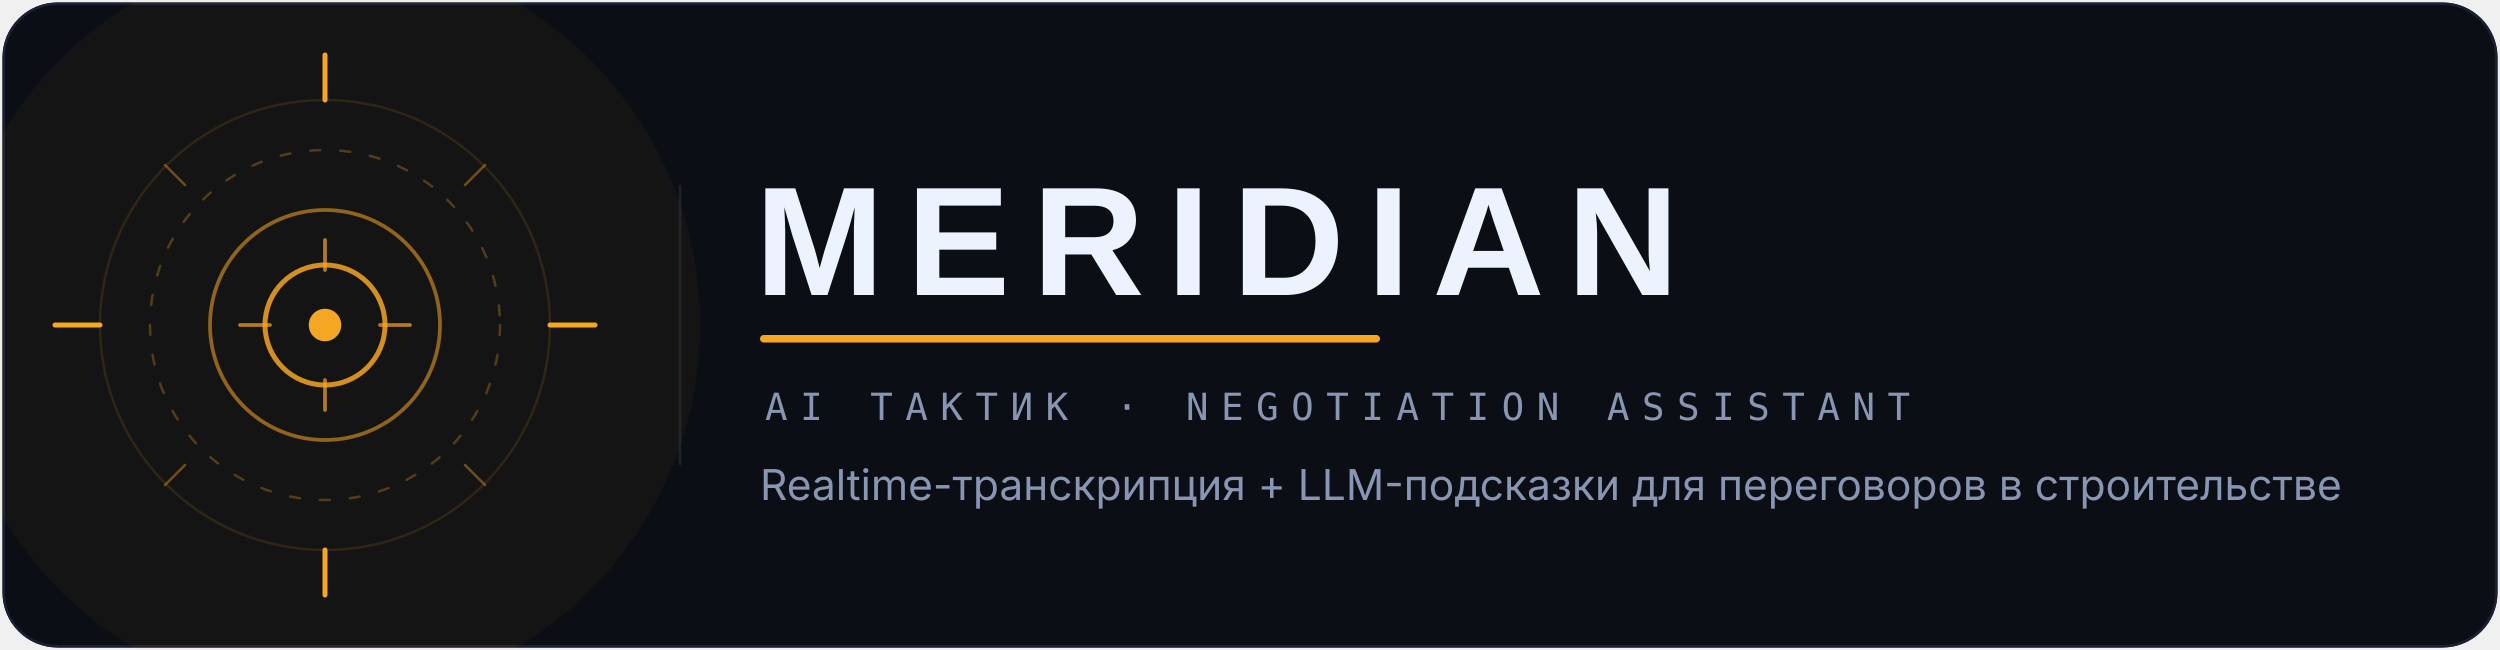
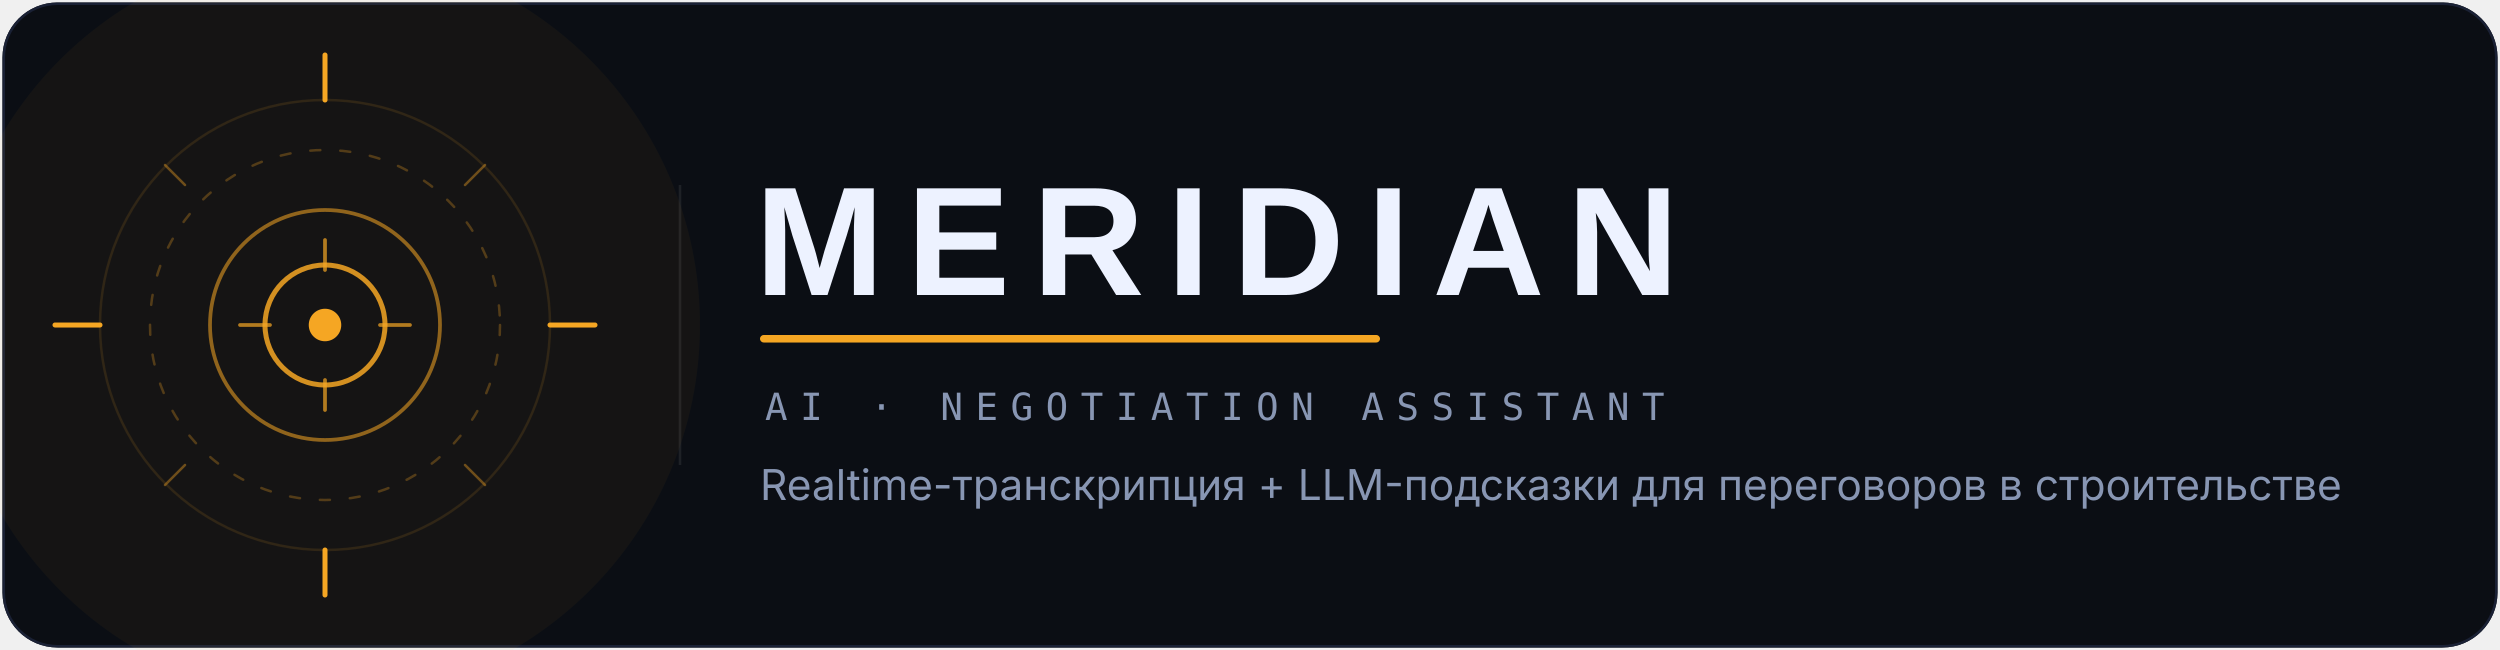
<svg xmlns="http://www.w3.org/2000/svg" width="1000" height="260" viewBox="0 0 1000 260" fill="none" role="img" aria-label="MERIDIAN — AI-ассистент для переговоров в строительстве">
  <rect x="1" y="1" width="998" height="258" rx="22" fill="#0B0E14" />
  <rect x="1.5" y="1.5" width="997" height="257" rx="21.5" stroke="#1A2135" stroke-width="1" />
  <circle cx="130" cy="130" r="150" fill="#F5A623" opacity="0.04" />
  <g stroke-linecap="round">
    <circle cx="130" cy="130" r="90" stroke="#F5A623" stroke-width="1" opacity="0.12" />
    <circle cx="130" cy="130" r="70" stroke="#F5A623" stroke-width="1" stroke-dasharray="4 8" opacity="0.28" />
    <circle cx="130" cy="130" r="46" stroke="#F5A623" stroke-width="1.5" opacity="0.55" />
    <circle cx="130" cy="130" r="24" stroke="#F5A623" stroke-width="2" opacity="0.85" />
    <circle cx="130" cy="130" r="6.5" fill="#F5A623" stroke="none" />
    <line x1="130" y1="22" x2="130" y2="40" stroke="#F5A623" stroke-width="2" />
    <line x1="130" y1="220" x2="130" y2="238" stroke="#F5A623" stroke-width="2" />
    <line x1="22" y1="130" x2="40" y2="130" stroke="#F5A623" stroke-width="2" />
    <line x1="220" y1="130" x2="238" y2="130" stroke="#F5A623" stroke-width="2" />
    <line x1="130" y1="96" x2="130" y2="108" stroke="#F5A623" stroke-width="1.5" opacity="0.7" />
    <line x1="130" y1="152" x2="130" y2="164" stroke="#F5A623" stroke-width="1.5" opacity="0.7" />
    <line x1="96" y1="130" x2="108" y2="130" stroke="#F5A623" stroke-width="1.5" opacity="0.7" />
    <line x1="152" y1="130" x2="164" y2="130" stroke="#F5A623" stroke-width="1.5" opacity="0.7" />
    <line x1="66" y1="66" x2="74" y2="74" stroke="#F5A623" stroke-width="1" opacity="0.4" />
    <line x1="194" y1="66" x2="186" y2="74" stroke="#F5A623" stroke-width="1" opacity="0.4" />
    <line x1="66" y1="194" x2="74" y2="186" stroke="#F5A623" stroke-width="1" opacity="0.4" />
    <line x1="194" y1="194" x2="186" y2="186" stroke="#F5A623" stroke-width="1" opacity="0.4" />
  </g>
  <line x1="272" y1="74" x2="272" y2="186" stroke="#FFFFFF" stroke-opacity="0.08" stroke-width="1" />
  <text x="302" y="118" font-family="Syne, 'Segoe UI', Arial, sans-serif" font-weight="800" font-size="62" letter-spacing="9" fill="#EDF2FF">MERIDIAN</text>
  <rect x="304" y="134" width="248" height="3" rx="1.5" fill="#F5A623" />
-   <text x="306" y="168" font-family="'JetBrains Mono', Consolas, monospace" font-weight="400" font-size="15" letter-spacing="5" fill="#8896B3">AI ТАКТИК · NEGOTIATION ASSISTANT</text>
+   <text x="306" y="168" font-family="'JetBrains Mono', Consolas, monospace" font-weight="400" font-size="15" letter-spacing="5" fill="#8896B3">AI · NEGOTIATION ASSISTANT</text>
  <text x="304" y="200" font-family="Inter, 'Segoe UI', Arial, sans-serif" font-weight="400" font-size="17" fill="#8896B3">Realtime-транскрипция + LLM-подсказки для переговоров в строительстве</text>
</svg>
